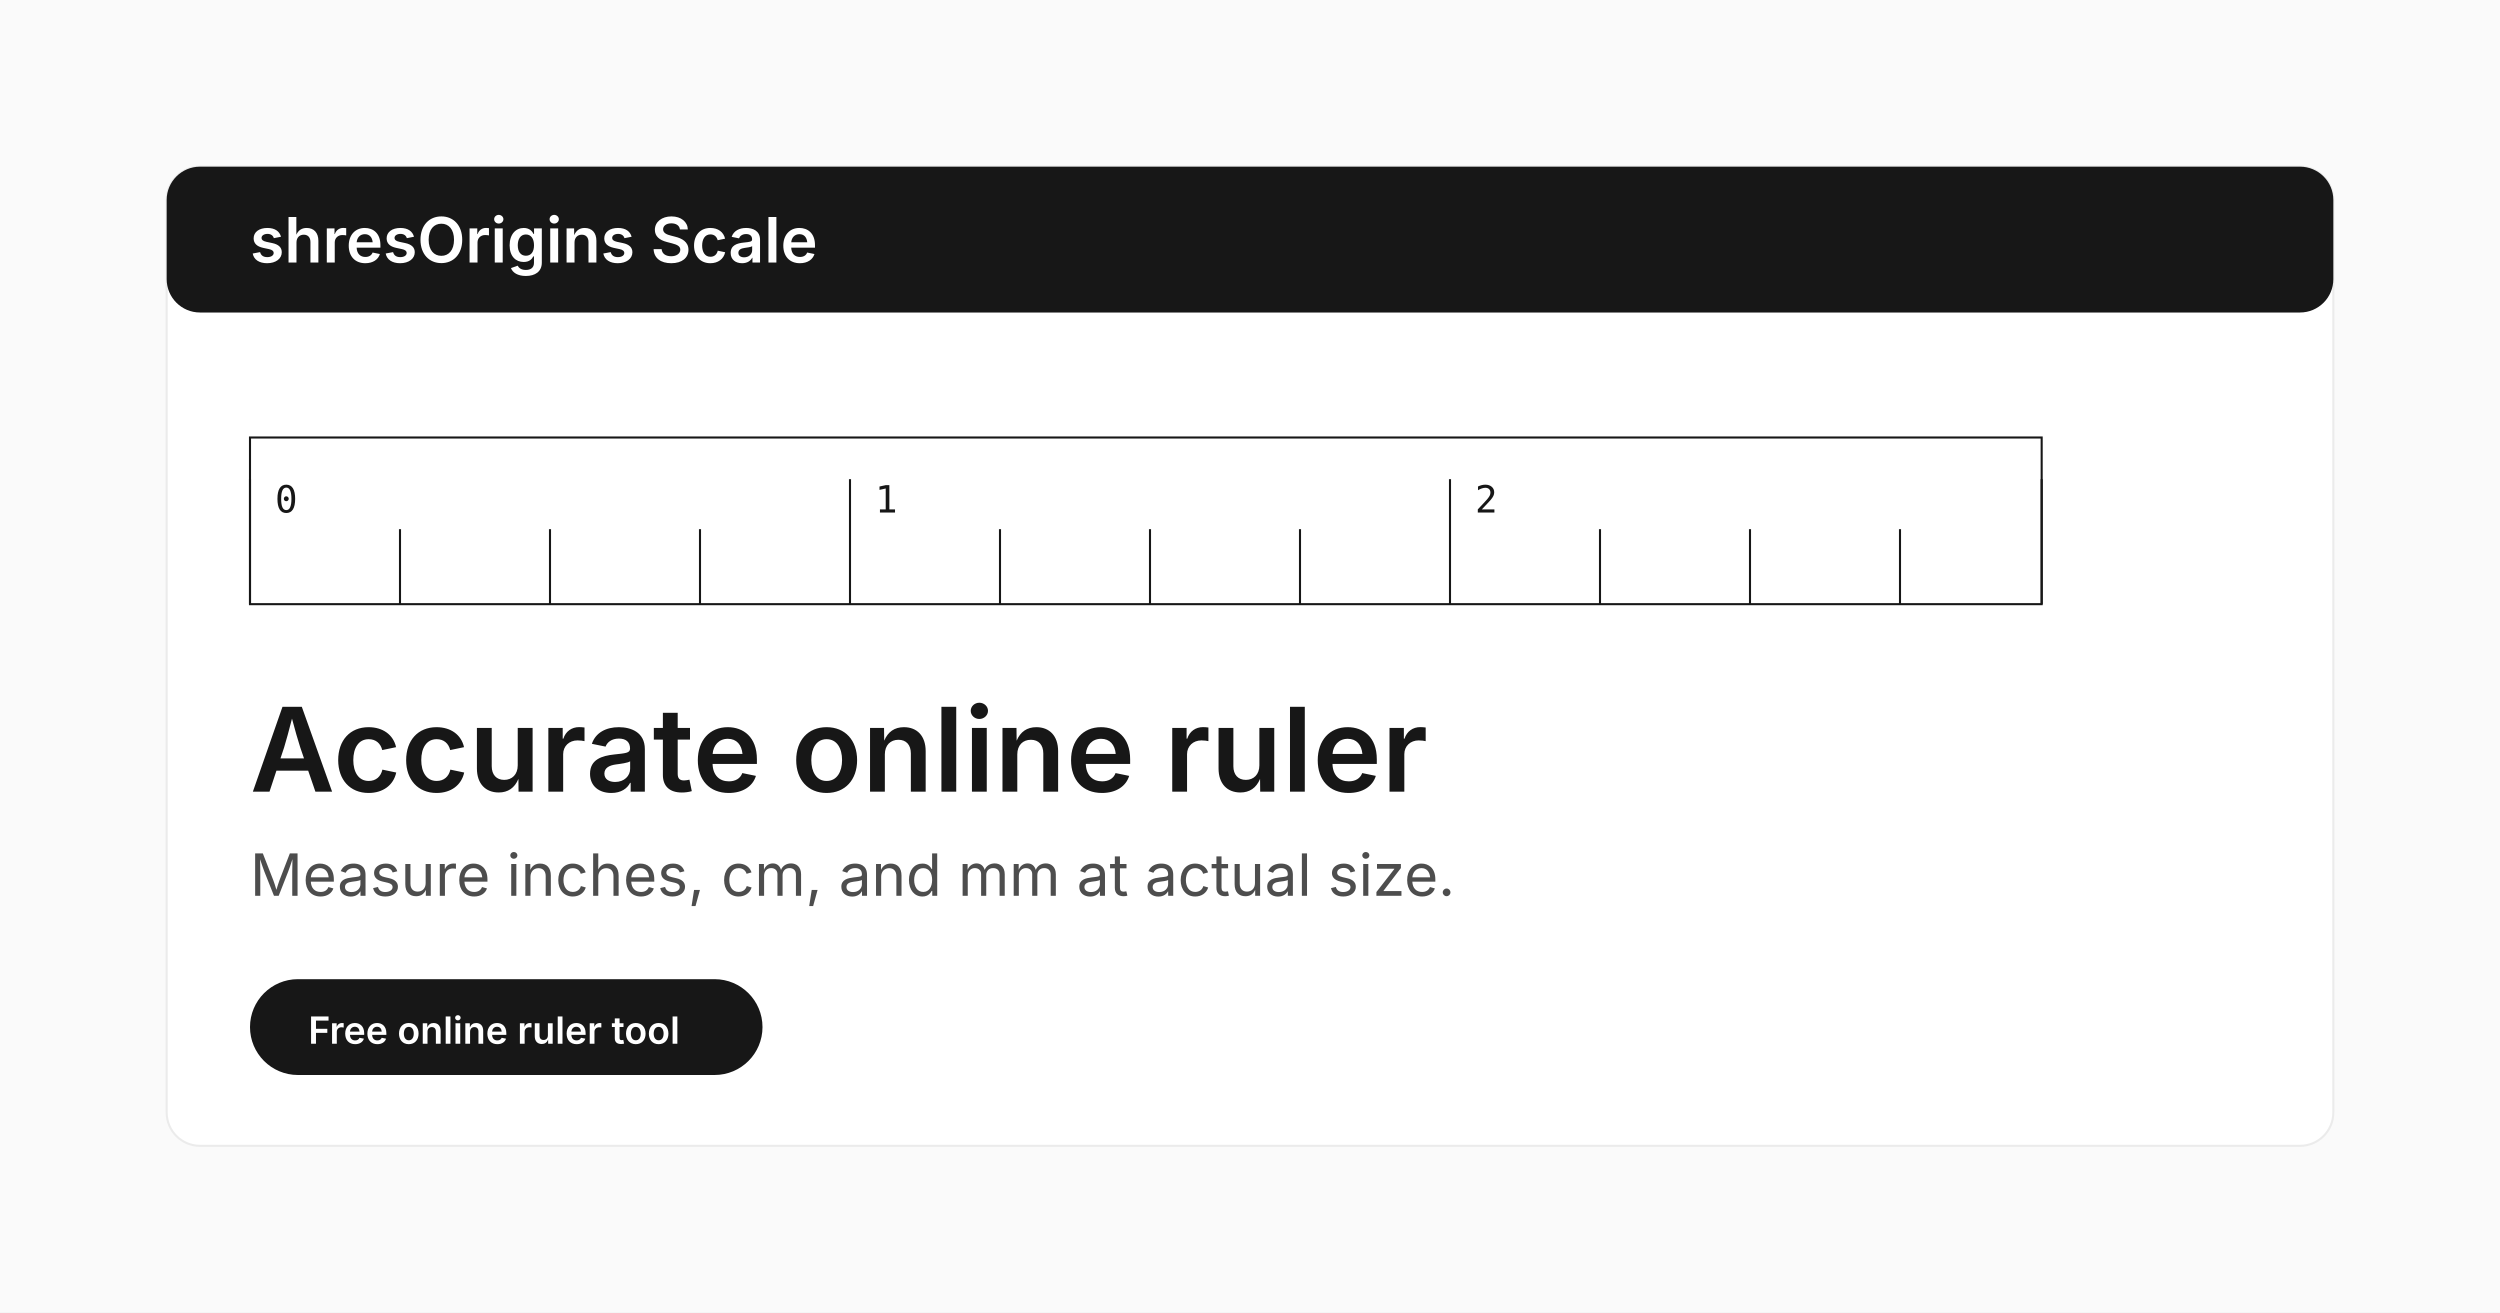
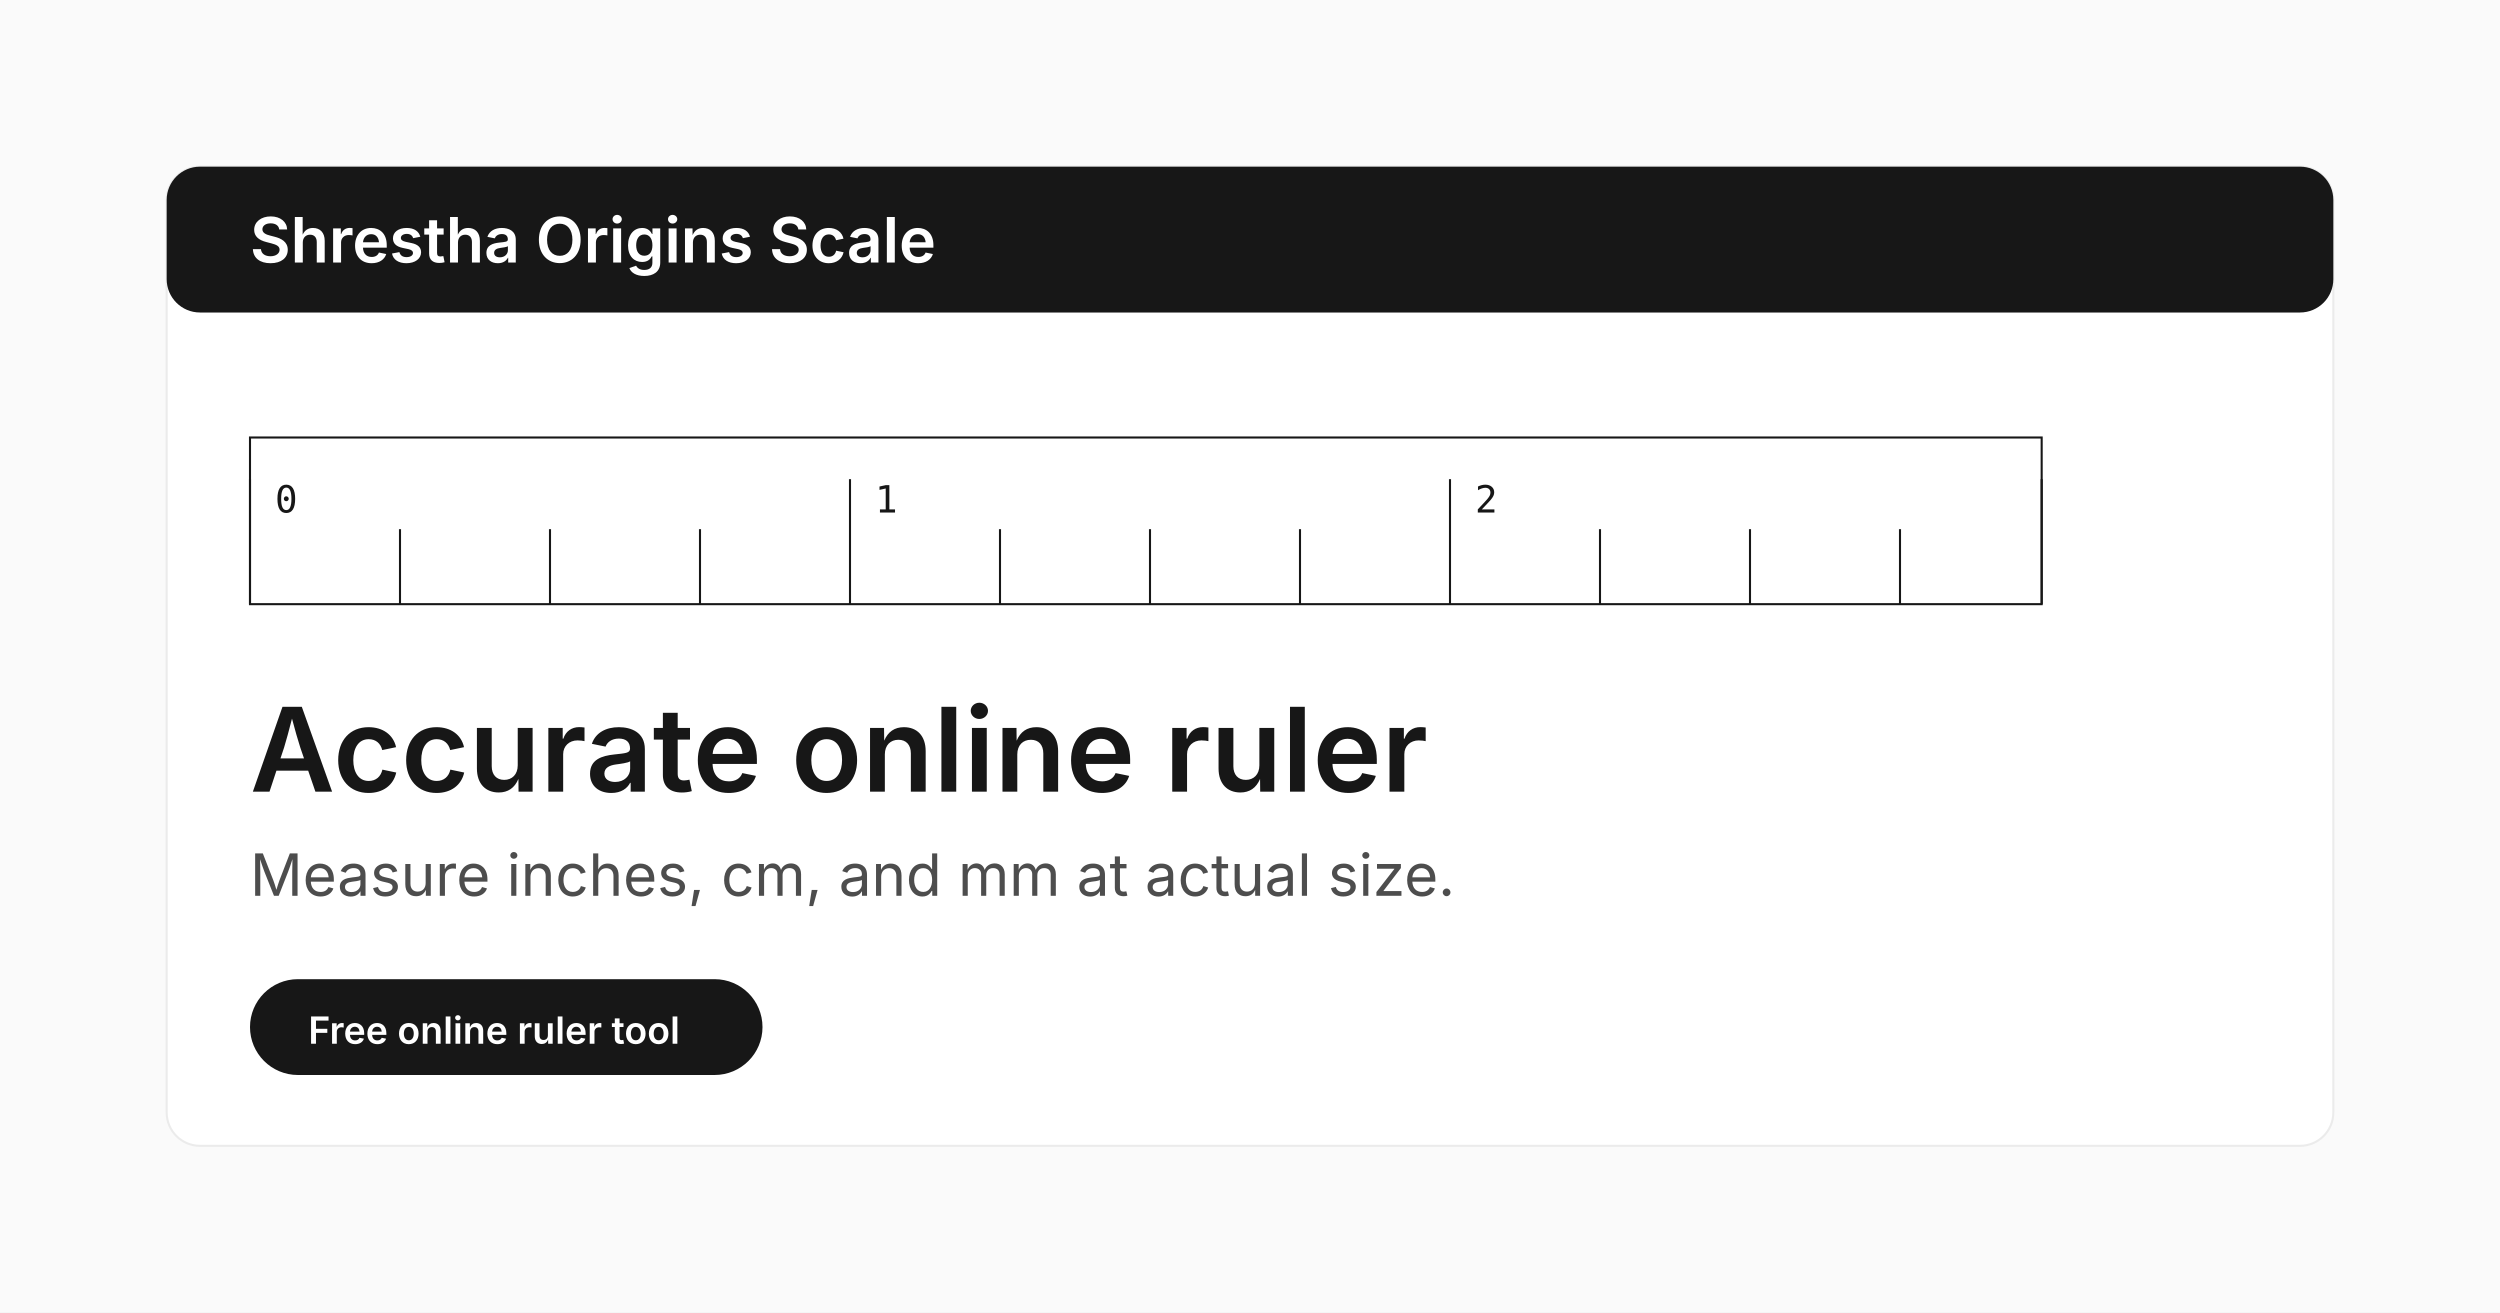
<svg xmlns="http://www.w3.org/2000/svg" width="1200" height="630" viewBox="0 0 1200 630" fill="none">
  <rect width="1200" height="630" fill="#fafafa" />
  <rect x="80" y="80" width="1040" height="470" rx="16" fill="#ffffff" stroke="#ebebeb" />
  <rect x="80" y="80" width="1040" height="70" rx="16" fill="#171717" />
-   <text x="120" y="126" fill="#ffffff" font-family="Inter, Arial, sans-serif" font-size="30" font-weight="600">shresOrigins Scale</text>
+   <text x="120" y="126" fill="#ffffff" font-family="Inter, Arial, sans-serif" font-size="30" font-weight="600">Shrestha Origins Scale</text>
  <g transform="translate(120 210)">
    <rect width="860" height="80" fill="#ffffff" stroke="#171717" />
    <g stroke="#171717">
      <path d="M0 80V20" />
      <path d="M72 80V44" />
      <path d="M144 80V44" />
      <path d="M216 80V44" />
      <path d="M288 80V20" />
      <path d="M360 80V44" />
      <path d="M432 80V44" />
      <path d="M504 80V44" />
      <path d="M576 80V20" />
      <path d="M648 80V44" />
      <path d="M720 80V44" />
      <path d="M792 80V44" />
      <path d="M860 80V20" />
    </g>
    <text x="12" y="36" fill="#171717" font-family="ui-monospace, monospace" font-size="18">0</text>
    <text x="300" y="36" fill="#171717" font-family="ui-monospace, monospace" font-size="18">1</text>
    <text x="588" y="36" fill="#171717" font-family="ui-monospace, monospace" font-size="18">2</text>
  </g>
  <text x="120" y="380" fill="#171717" font-family="Inter, Arial, sans-serif" font-size="56" font-weight="600">Accurate online ruler</text>
  <text x="120" y="430" fill="#4d4d4d" font-family="Inter, Arial, sans-serif" font-size="28">Measure inches, cm, and mm at actual size.</text>
  <rect x="120" y="470" width="246" height="46" rx="23" fill="#171717" />
  <text x="148" y="501" fill="#ffffff" font-family="Inter, Arial, sans-serif" font-size="18" font-weight="600">Free online ruler tool</text>
</svg>
